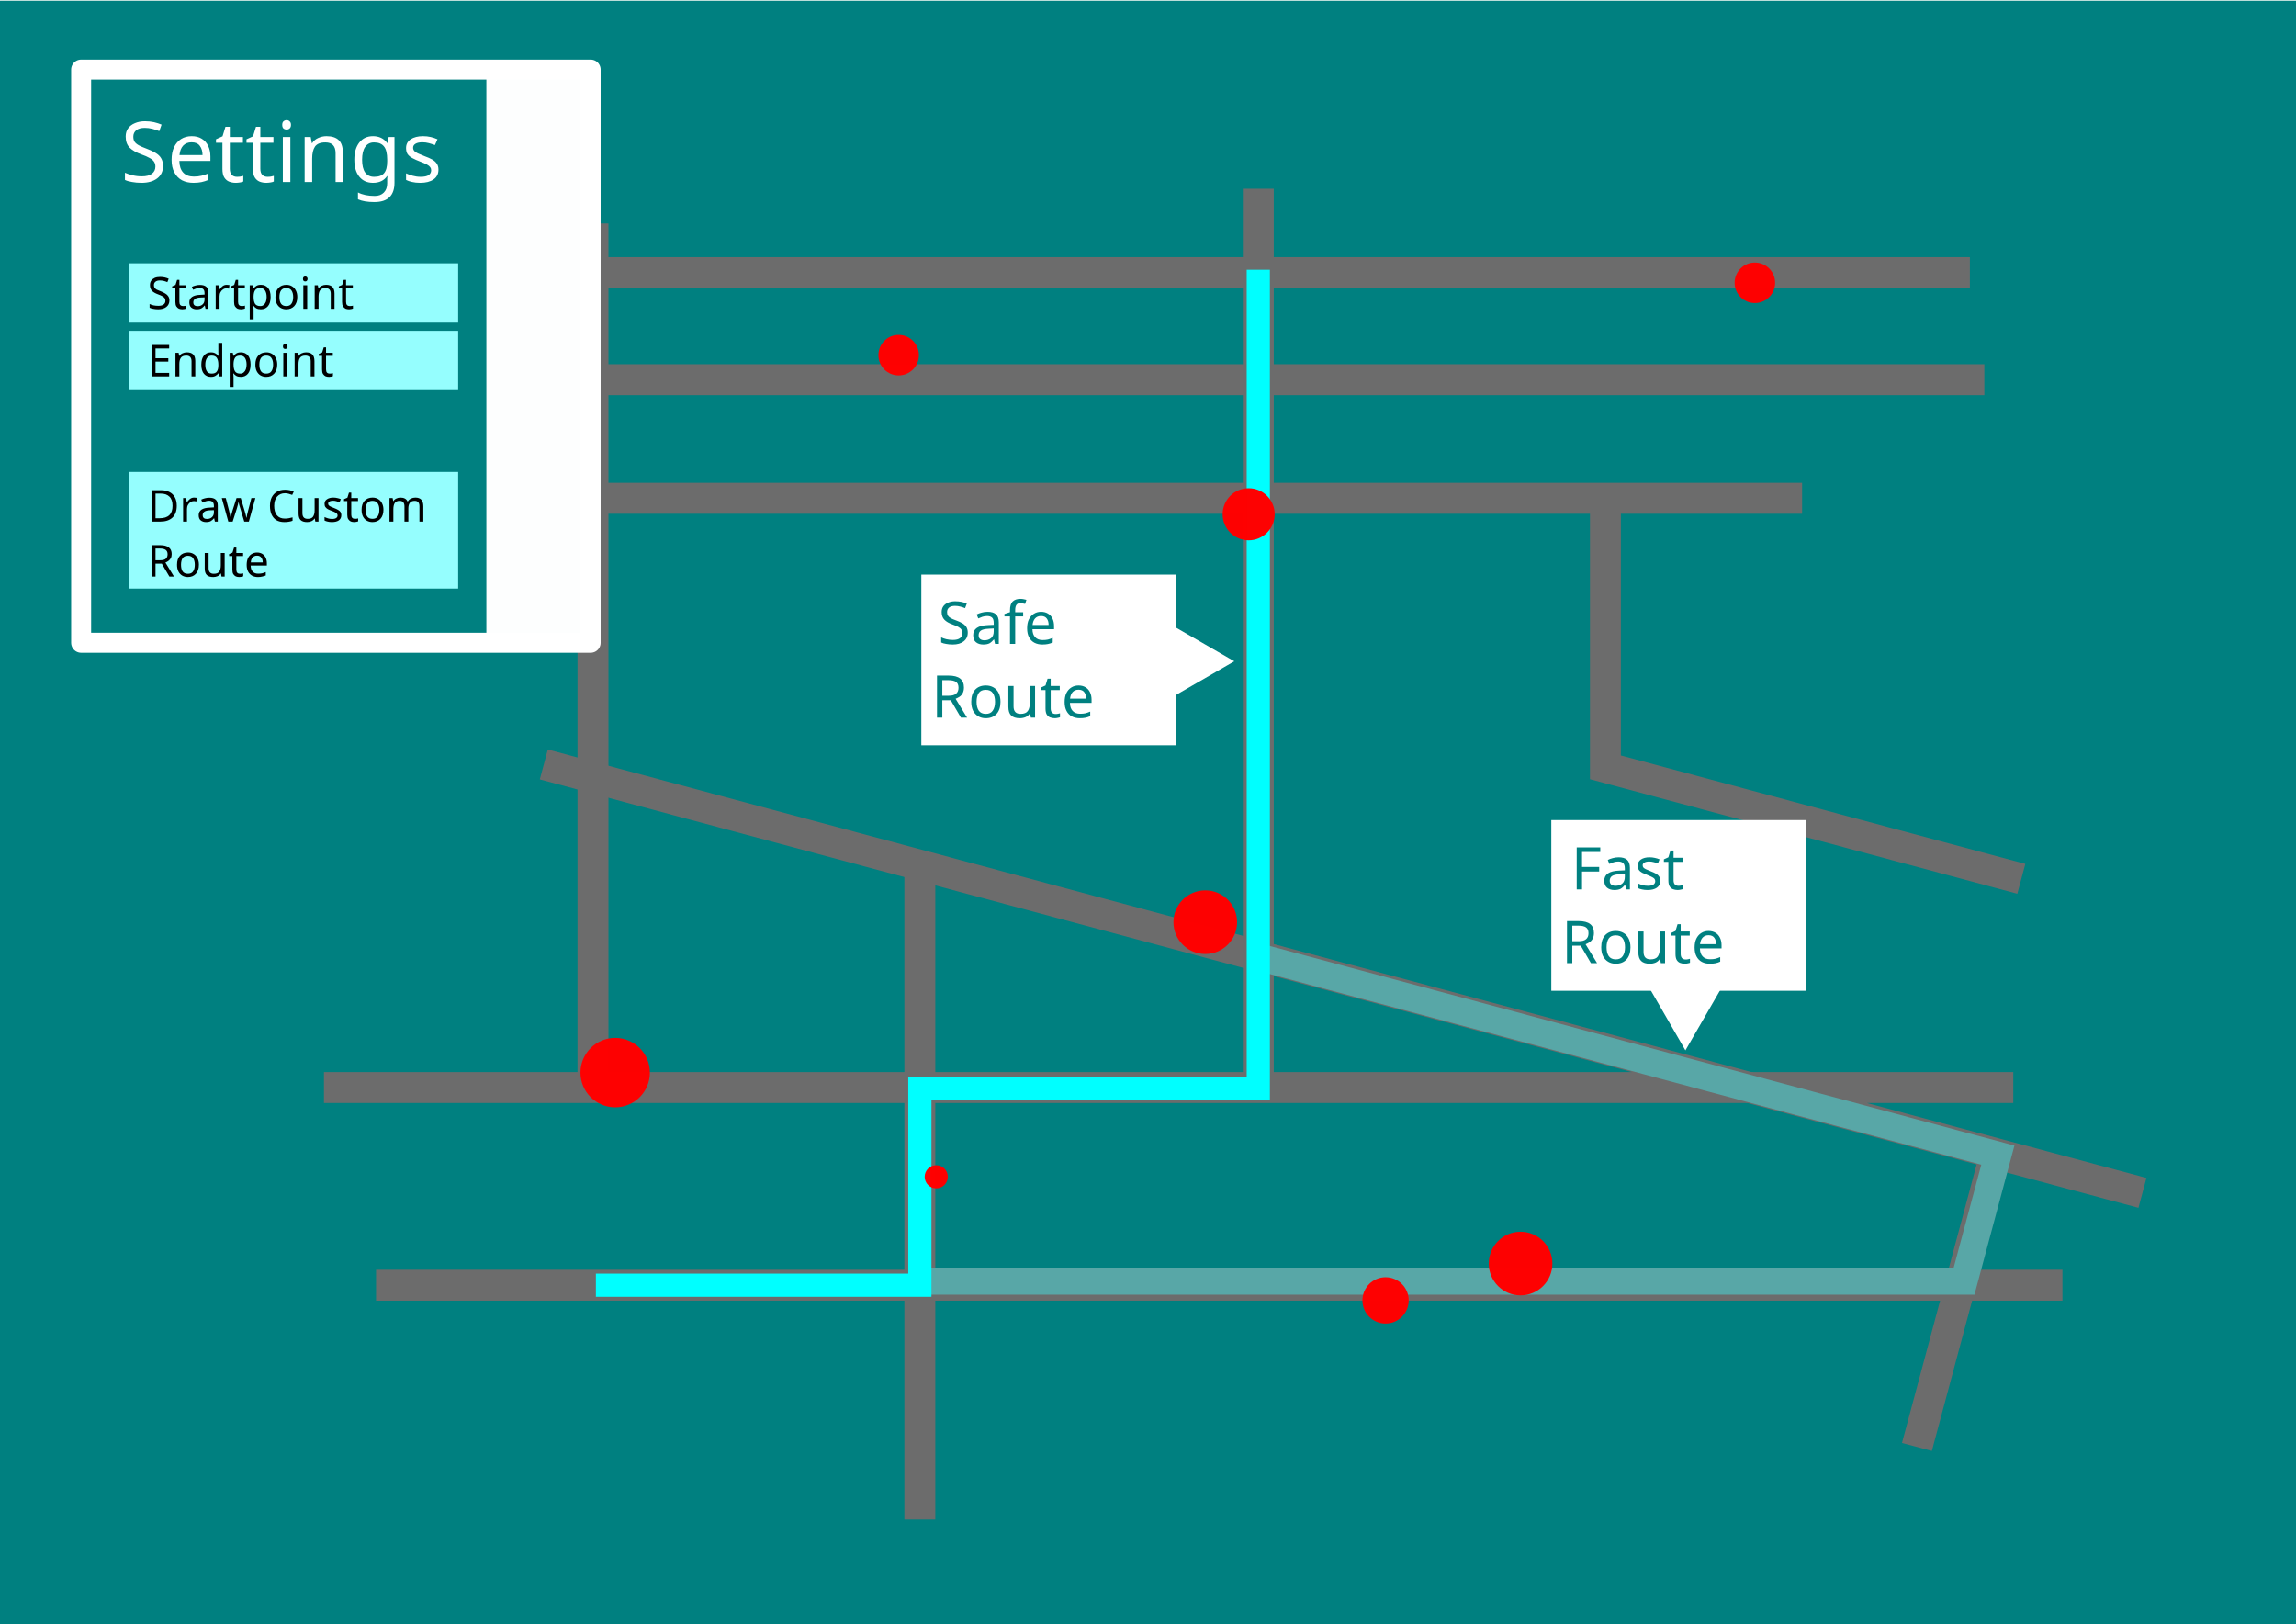
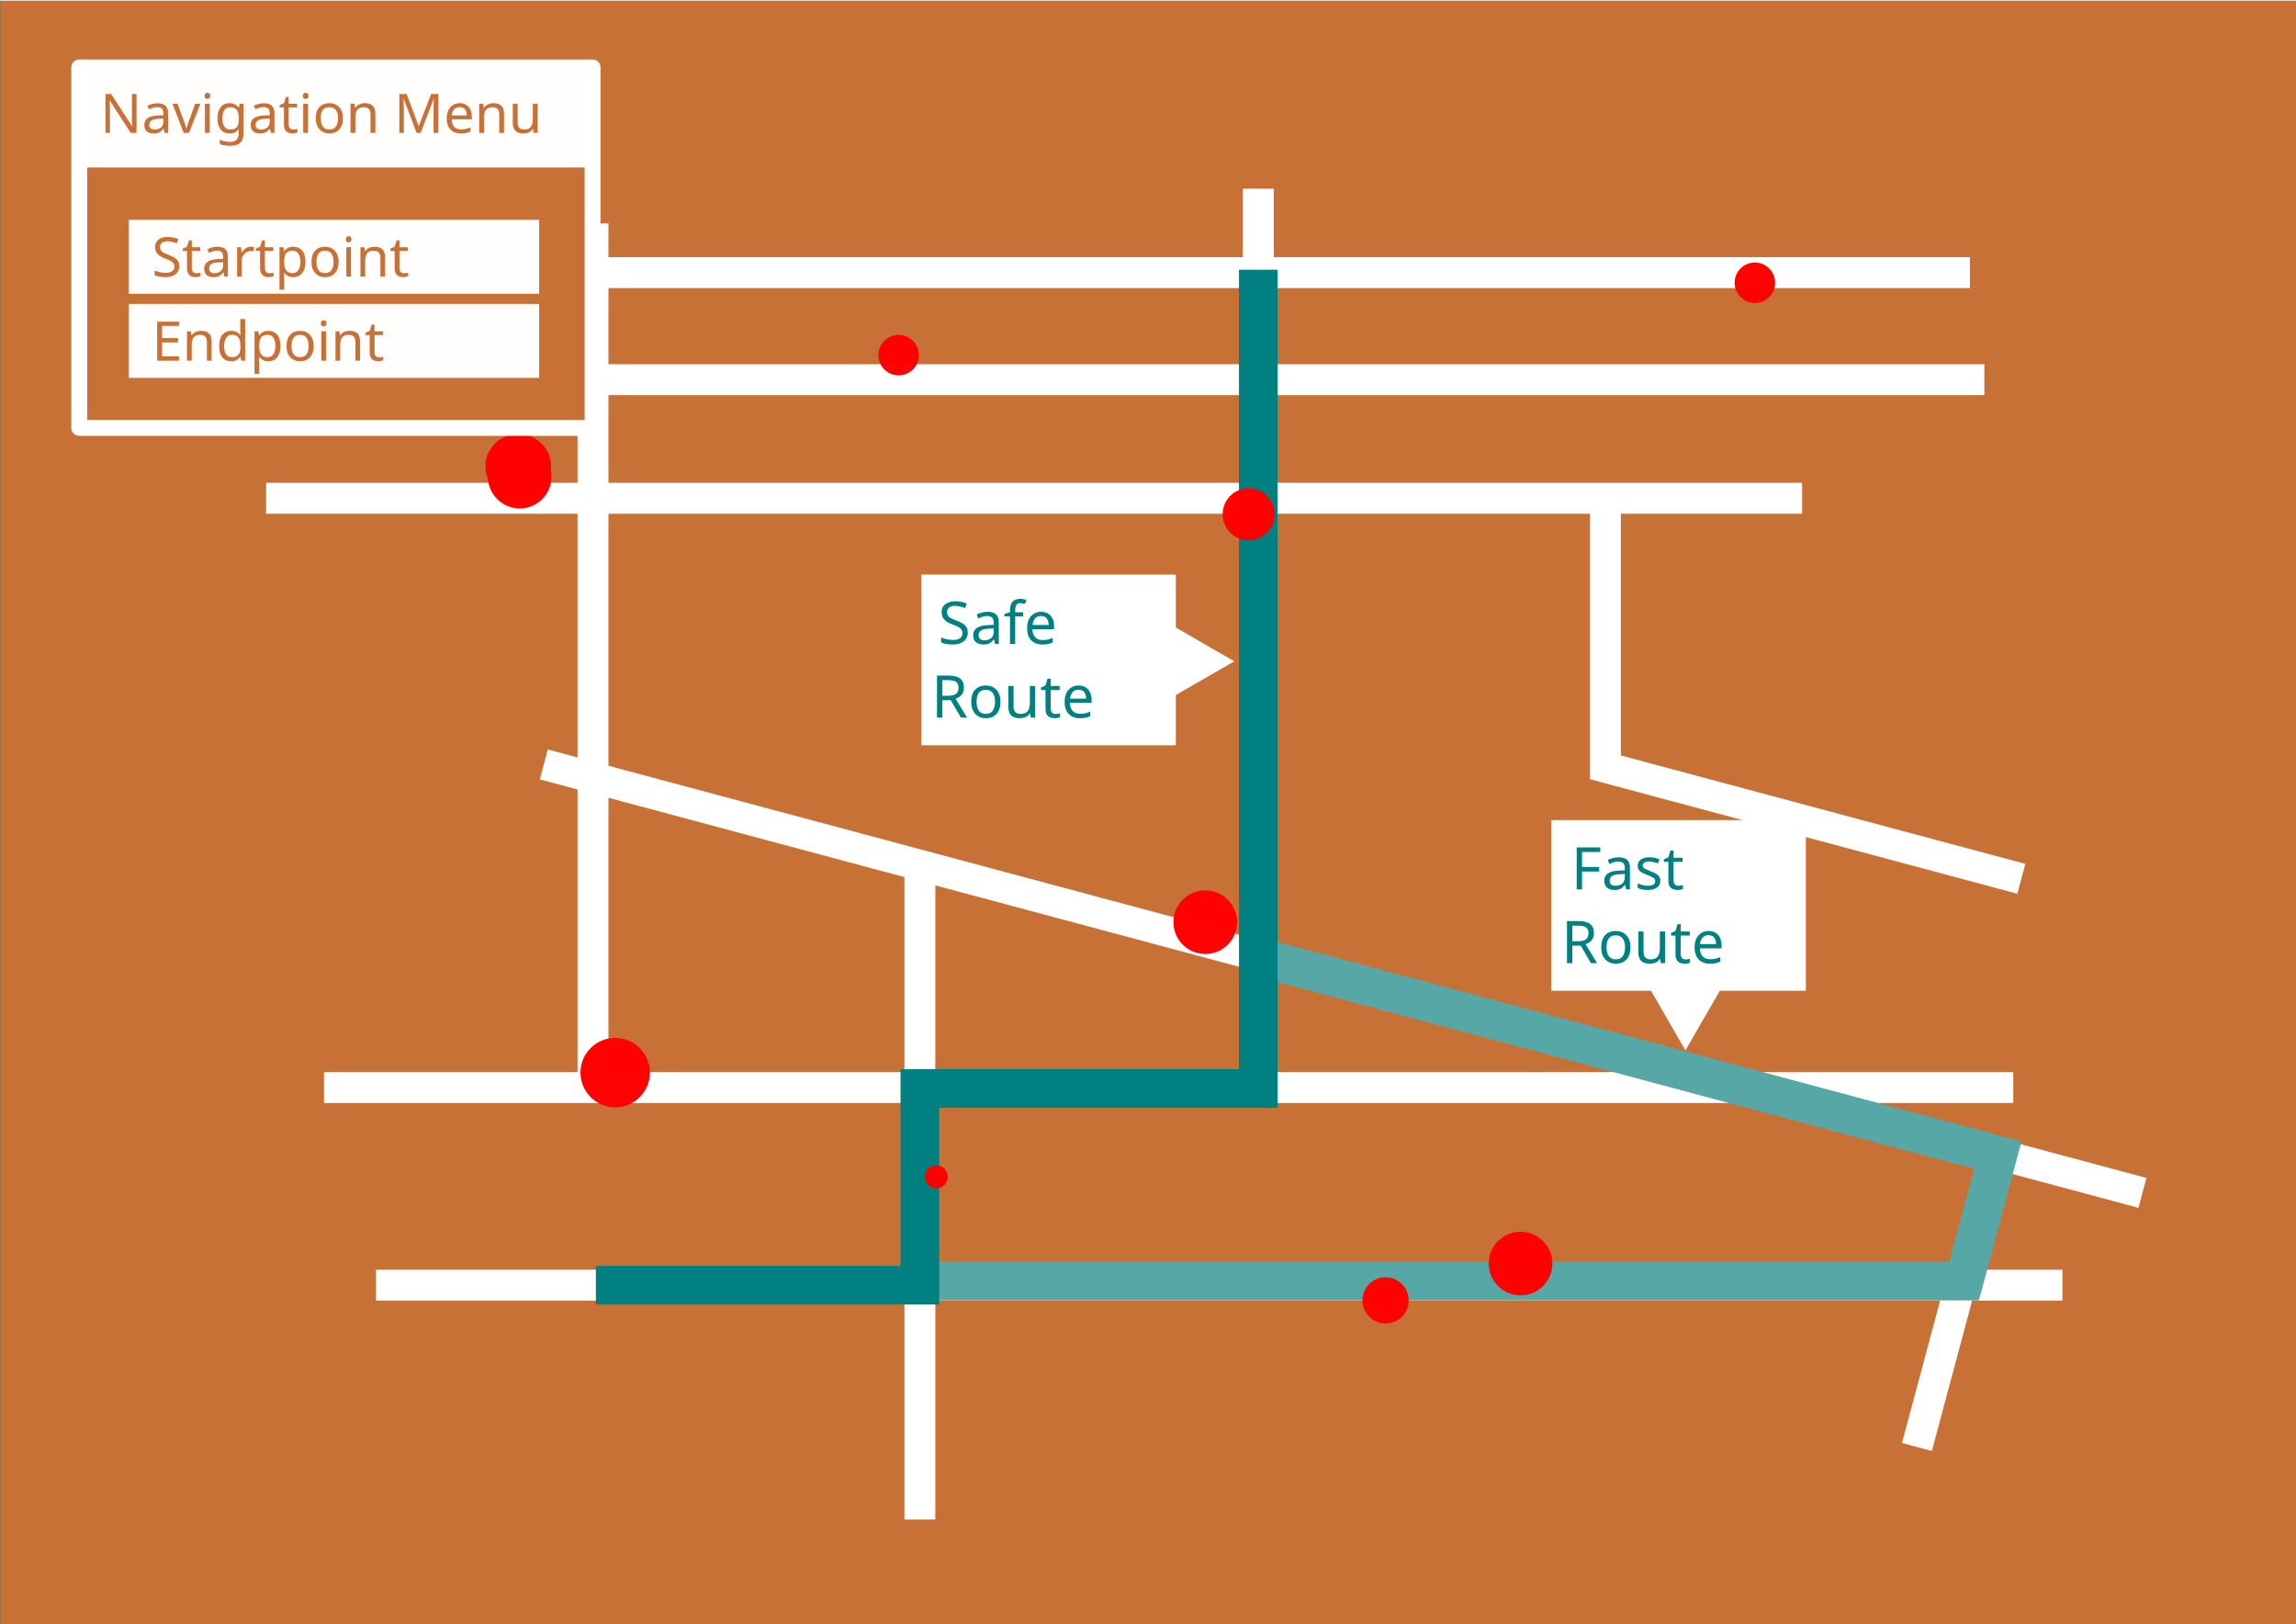
<svg xmlns="http://www.w3.org/2000/svg" width="297mm" height="210mm" viewBox="0 0 297 210" version="1.1" id="svg8">
  <defs id="defs2">
    <marker style="overflow:visible" id="Arrow1Lstart" refX="0.0" refY="0.0" orient="auto">
      <path transform="scale(0.8) translate(12.5,0)" style="fill-rule:evenodd;stroke:#000000;stroke-width:1.0pt" d="M 0.0,0.0 L 5.0,-5.0 L -12.5,0.0 L 5.0,5.0 L 0.0,0.0 z " id="path961" />
    </marker>
    <marker orient="auto" refY="0.0" refX="0.0" id="Arrow1Lstart-7" style="overflow:visible">
      <path id="path961-5" d="M 0.0,0.0 L 5.0,-5.0 L -12.5,0.0 L 5.0,5.0 L 0.0,0.0 z " style="fill-rule:evenodd;stroke:#000000;stroke-width:1.0pt" transform="scale(0.8) translate(12.5,0)" />
    </marker>
    <marker style="overflow:visible" id="Arrow1Lstart-4" refX="0.0" refY="0.0" orient="auto">
      <path transform="scale(0.8) translate(12.5,0)" style="fill-rule:evenodd;stroke:#000000;stroke-width:1.0pt" d="M 0.0,0.0 L 5.0,-5.0 L -12.5,0.0 L 5.0,5.0 L 0.0,0.0 z " id="path961-3" />
    </marker>
  </defs>
  <g id="layer1" transform="translate(0,-87)" style="display:inline">
    <rect style="fill:#008080;fill-opacity:1;stroke:none;stroke-width:0.499;stroke-miterlimit:4;stroke-dasharray:none;stroke-dashoffset:0;stroke-opacity:1" id="rect817" width="299.49" height="212.996" x="0.024" y="87.034" />
    <text xml:space="preserve" style="font-style:normal;font-weight:normal;font-size:22.051px;line-height:1.25;font-family:sans-serif;letter-spacing:0px;word-spacing:0px;fill:none;fill-opacity:1;stroke:#6c6c6c;stroke-width:4;stroke-miterlimit:4;stroke-dasharray:none;stroke-opacity:1" x="52.841" y="205.747" id="text821">
      <tspan id="tspan819" x="52.841" y="205.747" style="fill:none;stroke-width:4;stroke-miterlimit:4;stroke-dasharray:none;stroke:#6c6c6c;stroke-opacity:1;fill-opacity:1">Data</tspan>
    </text>
    <text id="text825" y="205.656" x="206.039" style="font-style:normal;font-weight:normal;font-size:22.051px;line-height:1.25;font-family:sans-serif;letter-spacing:0px;word-spacing:0px;fill:none;fill-opacity:1;stroke:#6c6c6c;stroke-width:4;stroke-miterlimit:4;stroke-dasharray:none;stroke-opacity:1" xml:space="preserve">
      <tspan style="fill:none;stroke-width:4;stroke-miterlimit:4;stroke-dasharray:none;stroke:#6c6c6c;stroke-opacity:1;fill-opacity:1" y="205.656" x="206.039" id="tspan823">Nav</tspan>
    </text>
  </g>
  <g id="layer2">
    <g id="layer1-3" transform="translate(0,-87)" style="display:inline">
      <rect style="fill:#008080;fill-opacity:1;stroke:none;stroke-width:0.499;stroke-miterlimit:4;stroke-dasharray:none;stroke-dashoffset:0;stroke-opacity:1" id="rect817-5" width="299.49" height="212.996" x="0.024" y="87.034" />
      <text xml:space="preserve" style="font-style:normal;font-weight:normal;font-size:22.051px;line-height:1.25;font-family:sans-serif;letter-spacing:0px;word-spacing:0px;fill:none;fill-opacity:1;stroke:#6c6c6c;stroke-width:4;stroke-miterlimit:4;stroke-dasharray:none;stroke-opacity:1" x="52.841" y="205.747" id="text821-6">
        <tspan id="tspan819-2" x="52.841" y="205.747" style="fill:none;fill-opacity:1;stroke:#6c6c6c;stroke-width:4;stroke-miterlimit:4;stroke-dasharray:none;stroke-opacity:1">Data</tspan>
      </text>
      <text id="text825-9" y="205.656" x="206.039" style="font-style:normal;font-weight:normal;font-size:22.051px;line-height:1.25;font-family:sans-serif;letter-spacing:0px;word-spacing:0px;fill:none;fill-opacity:1;stroke:#6c6c6c;stroke-width:4;stroke-miterlimit:4;stroke-dasharray:none;stroke-opacity:1" xml:space="preserve">
        <tspan style="fill:none;fill-opacity:1;stroke:#6c6c6c;stroke-width:4;stroke-miterlimit:4;stroke-dasharray:none;stroke-opacity:1" y="205.656" x="206.039" id="tspan823-1">Nav</tspan>
      </text>
    </g>
    <rect y="0.034" x="0.024" height="212.996" width="299.49" id="rect868-7" style="fill:#008080;fill-opacity:1;stroke:none;stroke-width:0.5;stroke-miterlimit:4;stroke-dasharray:none;stroke-dashoffset:0;stroke-opacity:1" />
    <path id="path872-0" d="m 33.676,35.259 h 221.139" style="fill:none;fill-opacity:1;stroke:#6c6c6c;stroke-width:4;stroke-linecap:butt;stroke-linejoin:miter;stroke-miterlimit:4;stroke-dasharray:none;stroke-opacity:1" />
    <path id="path874-9" d="M 34.424,49.104 H 256.686" style="fill:none;fill-opacity:1;stroke:#6c6c6c;stroke-width:4;stroke-linecap:butt;stroke-linejoin:miter;stroke-miterlimit:4;stroke-dasharray:none;stroke-opacity:1" />
    <path id="path876-3" d="M 34.424,64.445 H 233.112" style="fill:none;fill-opacity:1;stroke:#6c6c6c;stroke-width:4;stroke-linecap:butt;stroke-linejoin:miter;stroke-miterlimit:4;stroke-dasharray:none;stroke-opacity:1" />
    <path id="path878-6" d="M 76.706,28.898 V 141.9" style="fill:none;fill-opacity:1;stroke:#6c6c6c;stroke-width:4;stroke-linecap:butt;stroke-linejoin:miter;stroke-miterlimit:4;stroke-dasharray:none;stroke-opacity:1" />
    <path id="path880-0" d="M 162.767,24.408 V 140.029" style="fill:none;fill-opacity:1;stroke:#6c6c6c;stroke-width:4;stroke-linecap:butt;stroke-linejoin:miter;stroke-miterlimit:4;stroke-dasharray:none;stroke-opacity:1" />
    <path id="path882-6" d="M 70.345,98.869 226.304,140.658 H 41.908" style="fill:none;fill-opacity:1;stroke:#6c6c6c;stroke-width:4;stroke-linecap:butt;stroke-linejoin:miter;stroke-miterlimit:4;stroke-dasharray:none;stroke-opacity:1" />
    <path id="path884-2" d="m 118.988,111.966 v 84.564" style="fill:none;fill-opacity:1;stroke:#6c6c6c;stroke-width:4;stroke-linecap:butt;stroke-linejoin:miter;stroke-miterlimit:4;stroke-dasharray:none;stroke-opacity:1" />
    <path id="path886-6" d="m 260.427,140.658 h -34.124 l 50.833,13.621" style="fill:none;fill-opacity:1;stroke:#6c6c6c;stroke-width:4;stroke-linecap:butt;stroke-linejoin:miter;stroke-miterlimit:4;stroke-dasharray:none;stroke-opacity:1" />
    <path id="path888-1" d="m 258.182,149.009 -10.218,38.135" style="fill:none;fill-opacity:1;stroke:#6c6c6c;stroke-width:4;stroke-linecap:butt;stroke-linejoin:miter;stroke-miterlimit:4;stroke-dasharray:none;stroke-opacity:1" />
    <path id="path890-8" d="M 266.788,166.221 H 48.643" style="fill:none;fill-opacity:1;stroke:#6c6c6c;stroke-width:4;stroke-linecap:butt;stroke-linejoin:miter;stroke-miterlimit:4;stroke-dasharray:none;stroke-opacity:1" />
    <path id="path892-7" d="M 207.668,64.445 V 99.244 L 261.47,113.66" style="fill:none;fill-opacity:1;stroke:#6c6c6c;stroke-width:4;stroke-linecap:butt;stroke-linejoin:miter;stroke-miterlimit:4;stroke-dasharray:none;stroke-opacity:1" />
    <circle r="2.993" cy="168.183" cx="179.231" id="path894-9" style="fill:#ff0000;fill-opacity:0.99;stroke:none;stroke-width:4;stroke-linejoin:round;stroke-miterlimit:4;stroke-dasharray:none;stroke-dashoffset:0;stroke-opacity:1" />
    <circle style="fill:#ff0000;fill-opacity:0.99;stroke:none;stroke-width:5.5;stroke-linejoin:round;stroke-miterlimit:4;stroke-dasharray:none;stroke-dashoffset:0;stroke-opacity:1" id="circle898-2" cx="196.693" cy="163.42" r="4.116" />
    <circle r="4.116" cy="119.268" cx="155.908" id="circle900-0" style="fill:#ff0000;fill-opacity:0.99;stroke:none;stroke-width:5.5;stroke-linejoin:round;stroke-miterlimit:4;stroke-dasharray:none;stroke-dashoffset:0;stroke-opacity:1" />
    <circle style="fill:#ff0000;fill-opacity:0.99;stroke:none;stroke-width:2;stroke-linejoin:round;stroke-miterlimit:4;stroke-dasharray:none;stroke-dashoffset:0;stroke-opacity:1" id="circle902-2" cx="121.109" cy="152.195" r="1.497" />
    <circle style="fill:#ff0000;fill-opacity:0.99;stroke:none;stroke-width:4.5;stroke-linejoin:round;stroke-miterlimit:4;stroke-dasharray:none;stroke-dashoffset:0;stroke-opacity:1" id="circle904-3" cx="161.521" cy="66.509" r="3.368" />
    <circle style="fill:#ff0000;fill-opacity:0.99;stroke:none;stroke-width:5.5;stroke-linejoin:round;stroke-miterlimit:4;stroke-dasharray:none;stroke-dashoffset:0;stroke-opacity:1" id="circle906-7" cx="67.228" cy="61.644" r="4.116" />
    <circle r="2.619" cy="45.929" cx="116.245" id="circle908-5" style="fill:#ff0000;fill-opacity:0.99;stroke:none;stroke-width:3.5;stroke-linejoin:round;stroke-miterlimit:4;stroke-dasharray:none;stroke-dashoffset:0;stroke-opacity:1" />
    <circle style="fill:#ff0000;fill-opacity:0.99;stroke:none;stroke-width:3.5;stroke-linejoin:round;stroke-miterlimit:4;stroke-dasharray:none;stroke-dashoffset:0;stroke-opacity:1" id="circle910-9" cx="227.002" cy="36.574" r="2.619" />
    <circle r="4.49" cy="138.725" cx="79.576" id="circle912-2" style="fill:#ff0000;fill-opacity:0.99;stroke:none;stroke-width:6;stroke-linejoin:round;stroke-miterlimit:4;stroke-dasharray:none;stroke-dashoffset:0;stroke-opacity:1" />
    <rect y="12.263" x="13.234" height="187.667" width="62.318" id="rect870-2" style="fill:#008080;fill-opacity:1;stroke:#ffffff;stroke-width:4;stroke-linejoin:round;stroke-miterlimit:4;stroke-dasharray:none;stroke-dashoffset:0;stroke-opacity:1" />
    <rect y="12.06" x="63.236" height="187.869" width="12.316" id="rect933" style="fill:#ffffff;fill-opacity:0.99;stroke:none;stroke-width:4;stroke-linejoin:round;stroke-miterlimit:4;stroke-dasharray:none;stroke-dashoffset:0;stroke-opacity:1" />
    <text id="text937" y="25.712" x="17.431" style="font-style:normal;font-weight:normal;font-size:10.583px;line-height:1.25;font-family:sans-serif;letter-spacing:0px;word-spacing:0px;fill:#ffffff;fill-opacity:1;stroke:none;stroke-width:0.265" xml:space="preserve">
      <tspan style="fill:#ffffff;stroke-width:0.265" y="25.712" x="17.431" id="tspan935">Settings</tspan>
    </text>
-     <rect style="fill:#008080;fill-opacity:1;stroke:none;stroke-width:0.5;stroke-miterlimit:4;stroke-dasharray:none;stroke-dashoffset:0;stroke-opacity:1" id="rect868" width="299.49" height="212.996" x="0.024" y="0.034" />
-     <path style="fill:none;stroke:#6c6c6c;stroke-width:4;stroke-linecap:butt;stroke-linejoin:miter;stroke-opacity:1;stroke-miterlimit:4;stroke-dasharray:none;fill-opacity:1" d="m 33.676,35.259 h 221.139" id="path872" />
-     <path style="fill:none;stroke:#6c6c6c;stroke-width:4;stroke-linecap:butt;stroke-linejoin:miter;stroke-opacity:1;stroke-miterlimit:4;stroke-dasharray:none;fill-opacity:1" d="M 34.424,49.104 H 256.686" id="path874" />
-     <path style="fill:none;stroke:#6c6c6c;stroke-width:4;stroke-linecap:butt;stroke-linejoin:miter;stroke-opacity:1;stroke-miterlimit:4;stroke-dasharray:none;fill-opacity:1" d="M 34.424,64.445 H 233.112" id="path876" />
-     <path style="fill:none;stroke:#6c6c6c;stroke-width:4;stroke-linecap:butt;stroke-linejoin:miter;stroke-opacity:1;stroke-miterlimit:4;stroke-dasharray:none;fill-opacity:1" d="M 76.706,28.898 V 141.9" id="path878" />
-     <path style="fill:none;stroke:#6c6c6c;stroke-width:4;stroke-linecap:butt;stroke-linejoin:miter;stroke-opacity:1;stroke-miterlimit:4;stroke-dasharray:none;fill-opacity:1" d="M 162.767,24.408 V 140.029" id="path880" />
-     <path style="fill:none;stroke:#6c6c6c;stroke-width:4;stroke-linecap:butt;stroke-linejoin:miter;stroke-opacity:1;stroke-miterlimit:4;stroke-dasharray:none;fill-opacity:1" d="m 70.345,98.869 155.958,41.789 -184.396,0" id="path882" />
-     <path style="fill:none;stroke:#6c6c6c;stroke-width:4;stroke-linecap:butt;stroke-linejoin:miter;stroke-opacity:1;stroke-miterlimit:4;stroke-dasharray:none;fill-opacity:1" d="m 118.988,111.966 v 84.564" id="path884" />
-     <path style="fill:none;stroke:#6c6c6c;stroke-width:4;stroke-linecap:butt;stroke-linejoin:miter;stroke-opacity:1;stroke-miterlimit:4;stroke-dasharray:none;fill-opacity:1" d="m 260.427,140.658 h -34.124 l 50.833,13.621" id="path886" />
-     <path style="fill:none;stroke:#6c6c6c;stroke-width:4;stroke-linecap:butt;stroke-linejoin:miter;stroke-opacity:1;stroke-miterlimit:4;stroke-dasharray:none;fill-opacity:1" d="m 258.182,149.009 -10.218,38.135" id="path888" />
-     <path style="fill:none;stroke:#6c6c6c;stroke-width:4;stroke-linecap:butt;stroke-linejoin:miter;stroke-opacity:1;stroke-miterlimit:4;stroke-dasharray:none;fill-opacity:1" d="M 266.788,166.221 H 48.643" id="path890" />
-     <path style="fill:none;stroke:#6c6c6c;stroke-width:4;stroke-linecap:butt;stroke-linejoin:miter;stroke-opacity:1;stroke-miterlimit:4;stroke-dasharray:none;fill-opacity:1" d="M 207.668,64.445 V 99.244 L 261.47,113.66" id="path892" />
-     <path style="fill:none;stroke:#58a7a7;stroke-width:3.5;stroke-linecap:butt;stroke-linejoin:miter;stroke-miterlimit:4;stroke-dasharray:none;stroke-opacity:1" d="m 118.988,165.692 h 135.078 l 4.367,-16.296 -95.592,-25.614" id="path922" />
-     <path style="fill:none;stroke:#00ffff;stroke-width:3;stroke-linecap:butt;stroke-linejoin:miter;stroke-opacity:1;stroke-miterlimit:4;stroke-dasharray:none" d="M 162.767,34.885 V 140.777 h -43.779 v 25.444 H 77.081" id="path920" />
+     <rect style="fill:#c87137;fill-opacity:1;stroke:none;stroke-width:0.5;stroke-miterlimit:4;stroke-dasharray:none;stroke-dashoffset:0;stroke-opacity:1" id="rect868" width="299.49" height="212.996" x="0.024" y="0.034" />
+     <path style="fill:none;stroke:#ffffff;stroke-width:4;stroke-linecap:butt;stroke-linejoin:miter;stroke-opacity:1;stroke-miterlimit:4;stroke-dasharray:none;fill-opacity:1" d="m 33.676,35.259 h 221.139" id="path872" />
+     <path style="fill:none;stroke:#ffffff;stroke-width:4;stroke-linecap:butt;stroke-linejoin:miter;stroke-opacity:1;stroke-miterlimit:4;stroke-dasharray:none;fill-opacity:1" d="M 34.424,49.104 H 256.686" id="path874" />
+     <path style="fill:none;stroke:#ffffff;stroke-width:4;stroke-linecap:butt;stroke-linejoin:miter;stroke-opacity:1;stroke-miterlimit:4;stroke-dasharray:none;fill-opacity:1" d="M 34.424,64.445 H 233.112" id="path876" />
+     <path style="fill:none;stroke:#ffffff;stroke-width:4;stroke-linecap:butt;stroke-linejoin:miter;stroke-opacity:1;stroke-miterlimit:4;stroke-dasharray:none;fill-opacity:1" d="M 76.706,28.898 V 141.9" id="path878" />
+     <path style="fill:none;stroke:#ffffff;stroke-width:4;stroke-linecap:butt;stroke-linejoin:miter;stroke-opacity:1;stroke-miterlimit:4;stroke-dasharray:none;fill-opacity:1" d="M 162.767,24.408 V 140.029" id="path880" />
+     <path style="fill:none;stroke:#ffffff;stroke-width:4;stroke-linecap:butt;stroke-linejoin:miter;stroke-opacity:1;stroke-miterlimit:4;stroke-dasharray:none;fill-opacity:1" d="m 70.345,98.869 155.958,41.789 -184.396,0" id="path882" />
+     <path style="fill:none;stroke:#ffffff;stroke-width:4;stroke-linecap:butt;stroke-linejoin:miter;stroke-opacity:1;stroke-miterlimit:4;stroke-dasharray:none;fill-opacity:1" d="m 118.988,111.966 v 84.564" id="path884" />
+     <path style="fill:none;stroke:#ffffff;stroke-width:4;stroke-linecap:butt;stroke-linejoin:miter;stroke-opacity:1;stroke-miterlimit:4;stroke-dasharray:none;fill-opacity:1" d="m 260.427,140.658 h -34.124 l 50.833,13.621" id="path886" />
+     <path style="fill:none;stroke:#ffffff;stroke-width:4;stroke-linecap:butt;stroke-linejoin:miter;stroke-opacity:1;stroke-miterlimit:4;stroke-dasharray:none;fill-opacity:1" d="m 258.182,149.009 -10.218,38.135" id="path888" />
+     <path style="fill:none;stroke:#ffffff;stroke-width:4;stroke-linecap:butt;stroke-linejoin:miter;stroke-opacity:1;stroke-miterlimit:4;stroke-dasharray:none;fill-opacity:1" d="M 266.788,166.221 H 48.643" id="path890" />
+     <path style="fill:none;stroke:#ffffff;stroke-width:4;stroke-linecap:butt;stroke-linejoin:miter;stroke-opacity:1;stroke-miterlimit:4;stroke-dasharray:none;fill-opacity:1" d="M 207.668,64.445 V 99.244 L 261.47,113.66" id="path892" />
+     <path style="fill:none;stroke:#58a7a7;stroke-width:5;stroke-linecap:butt;stroke-linejoin:miter;stroke-miterlimit:4;stroke-dasharray:none;stroke-opacity:1" d="m 118.988,165.692 h 135.078 l 4.367,-16.296 -95.592,-25.614" id="path922" />
+     <path style="fill:none;stroke:#008080;stroke-width:5;stroke-linecap:butt;stroke-linejoin:miter;stroke-opacity:1;stroke-miterlimit:4;stroke-dasharray:none" d="M 162.767,34.885 V 140.777 h -43.779 v 25.444 H 77.081" id="path920" />
    <circle r="2.993" cy="168.183" cx="179.231" id="path894" style="fill:#ff0000;fill-opacity:0.99;stroke:none;stroke-width:4;stroke-linejoin:round;stroke-miterlimit:4;stroke-dasharray:none;stroke-dashoffset:0;stroke-opacity:1" />
    <circle style="fill:#ff0000;fill-opacity:0.99;stroke:none;stroke-width:5.5;stroke-linejoin:round;stroke-miterlimit:4;stroke-dasharray:none;stroke-dashoffset:0;stroke-opacity:1" id="circle898" cx="196.693" cy="163.421" r="4.116" />
    <circle r="4.116" cy="119.268" cx="155.908" id="circle900" style="fill:#ff0000;fill-opacity:0.99;stroke:none;stroke-width:5.5;stroke-linejoin:round;stroke-miterlimit:4;stroke-dasharray:none;stroke-dashoffset:0;stroke-opacity:1" />
    <circle style="fill:#ff0000;fill-opacity:0.99;stroke:none;stroke-width:2;stroke-linejoin:round;stroke-miterlimit:4;stroke-dasharray:none;stroke-dashoffset:0;stroke-opacity:1" id="circle902" cx="121.109" cy="152.196" r="1.497" />
    <circle style="fill:#ff0000;fill-opacity:0.99;stroke:none;stroke-width:4.5;stroke-linejoin:round;stroke-miterlimit:4;stroke-dasharray:none;stroke-dashoffset:0;stroke-opacity:1" id="circle904" cx="161.521" cy="66.509" r="3.368" />
    <circle style="fill:#ff0000;fill-opacity:0.99;stroke:none;stroke-width:5.5;stroke-linejoin:round;stroke-miterlimit:4;stroke-dasharray:none;stroke-dashoffset:0;stroke-opacity:1" id="circle906" cx="67.228" cy="61.644" r="4.116" />
    <circle r="2.619" cy="45.929" cx="116.245" id="circle908" style="fill:#ff0000;fill-opacity:0.99;stroke:none;stroke-width:3.5;stroke-linejoin:round;stroke-miterlimit:4;stroke-dasharray:none;stroke-dashoffset:0;stroke-opacity:1" />
    <circle style="fill:#ff0000;fill-opacity:0.99;stroke:none;stroke-width:3.5;stroke-linejoin:round;stroke-miterlimit:4;stroke-dasharray:none;stroke-dashoffset:0;stroke-opacity:1" id="circle910" cx="227.002" cy="36.574" r="2.619" />
    <circle r="4.49" cy="138.725" cx="79.576" id="circle912" style="fill:#ff0000;fill-opacity:0.99;stroke:none;stroke-width:6;stroke-linejoin:round;stroke-miterlimit:4;stroke-dasharray:none;stroke-dashoffset:0;stroke-opacity:1" />
    <ellipse style="fill:#ff0000;fill-opacity:0.99;stroke:none;stroke-width:5.657;stroke-linejoin:round;stroke-miterlimit:4;stroke-dasharray:none;stroke-dashoffset:0;stroke-opacity:1" id="circle906-2" cx="67.039" cy="60.335" rx="4.252" ry="4.215" />
-     <rect y="8.996" x="10.497" height="74.137" width="65.906" id="rect870-6" style="fill:#008080;fill-opacity:1;stroke:#ffffff;stroke-width:2.585;stroke-linejoin:round;stroke-miterlimit:4;stroke-dasharray:none;stroke-dashoffset:0;stroke-opacity:1" />
-     <rect y="9.553" x="62.915" height="73.873" width="12.723" id="rect933-1" style="fill:#ffffff;fill-opacity:0.99;stroke:none;stroke-width:2.549;stroke-linejoin:round;stroke-miterlimit:4;stroke-dasharray:none;stroke-dashoffset:0;stroke-opacity:1" />
-     <text id="text937-5" y="23.637" x="15.53" style="font-style:normal;font-weight:normal;font-size:10.886px;line-height:1.25;font-family:sans-serif;letter-spacing:0px;word-spacing:0px;fill:#ffffff;fill-opacity:1;stroke:none;stroke-width:0.272" xml:space="preserve" transform="scale(1.004334,0.9956847)">
-       <tspan style="fill:#ffffff;stroke-width:0.272" y="23.637" x="15.53" id="tspan935-9">Settings</tspan>
+     <rect y="8.719" x="10.249" height="46.626" width="66.401" id="rect870-6" style="fill:#c87137;fill-opacity:1;stroke:#ffffff;stroke-width:2.058;stroke-linejoin:round;stroke-miterlimit:4;stroke-dasharray:none;stroke-dashoffset:0;stroke-opacity:1" />
+     <rect y="10.78" x="-21.664" height="65.544" width="12.819" id="rect933-1" style="fill:#ffffff;fill-opacity:0.99;stroke:none;stroke-width:2.41;stroke-linejoin:round;stroke-miterlimit:4;stroke-dasharray:none;stroke-dashoffset:0;stroke-opacity:1" transform="rotate(-90)" />
+     <rect style="fill:#ffffff;fill-opacity:0.99;stroke:none;stroke-width:4.361;stroke-linecap:round;stroke-linejoin:round;stroke-miterlimit:4;stroke-dasharray:none;stroke-dashoffset:0;stroke-opacity:1" id="rect1824" width="53.075" height="9.56" x="16.669" y="28.43" ry="1.9826634e-14" />
+     <text xml:space="preserve" style="font-style:normal;font-weight:normal;font-size:7.084px;line-height:1.25;font-family:sans-serif;letter-spacing:0px;word-spacing:0px;fill:#c87137;fill-opacity:1;stroke:none;stroke-width:0.177;" x="19.641" y="35.769" id="text1828">
+       <tspan x="19.641" y="35.769" style="stroke-width:0.177;fill:#c87137;" id="tspan1830">Startpoint</tspan>
    </text>
-     <rect style="fill:#96ffff;fill-opacity:0.99;stroke:none;stroke-width:3.5;stroke-linecap:round;stroke-linejoin:round;stroke-miterlimit:4;stroke-dasharray:none;stroke-dashoffset:0;stroke-opacity:1" id="rect1824" width="42.598" height="7.673" x="16.669" y="34.052" ry="1.5912862e-14" />
-     <text xml:space="preserve" style="font-style:normal;font-weight:normal;font-size:5.686px;line-height:1.25;font-family:sans-serif;letter-spacing:0px;word-spacing:0px;fill:#000000;fill-opacity:1;stroke:none;stroke-width:0.142" x="19.054" y="39.942" id="text1828">
-       <tspan x="19.054" y="39.942" style="stroke-width:0.142" id="tspan1830">Startpoint</tspan>
+     <rect ry="1.9826634e-14" y="39.309" x="16.669" height="9.56" width="53.075" id="rect1834" style="fill:#ffffff;fill-opacity:0.99;stroke:none;stroke-width:4.361;stroke-linecap:round;stroke-linejoin:round;stroke-miterlimit:4;stroke-dasharray:none;stroke-dashoffset:0;stroke-opacity:1" />
+     <text id="text1838" y="46.648" x="19.641" style="font-style:normal;font-weight:normal;font-size:7.084px;line-height:1.25;font-family:sans-serif;letter-spacing:0px;word-spacing:0px;fill:#c87137;fill-opacity:1;stroke:none;stroke-width:0.177;" xml:space="preserve">
+       <tspan id="tspan1836" style="stroke-width:0.177;fill:#c87137;" y="46.648" x="19.641">Endpoint</tspan>
    </text>
-     <rect ry="1.5912862e-14" y="42.783" x="16.669" height="7.673" width="42.598" id="rect1834" style="fill:#96ffff;fill-opacity:0.99;stroke:none;stroke-width:3.5;stroke-linecap:round;stroke-linejoin:round;stroke-miterlimit:4;stroke-dasharray:none;stroke-dashoffset:0;stroke-opacity:1" />
-     <text id="text1838" y="48.674" x="19.054" style="font-style:normal;font-weight:normal;font-size:5.686px;line-height:1.25;font-family:sans-serif;letter-spacing:0px;word-spacing:0px;fill:#000000;fill-opacity:1;stroke:none;stroke-width:0.142" xml:space="preserve">
-       <tspan id="tspan1836" style="stroke-width:0.142" y="48.674" x="19.054">Endpoint</tspan>
+     <rect y="-11.285" x="0.053" height="11.315" width="299.49" id="rect2907" style="fill:#c87137;fill-opacity:1;stroke:#fffffa;stroke-width:0.115;stroke-miterlimit:4;stroke-dasharray:none;stroke-dashoffset:0;stroke-opacity:0.992" />
+     <text xml:space="preserve" style="font-style:normal;font-weight:normal;font-size:10.583px;line-height:1.25;font-family:sans-serif;letter-spacing:0px;word-spacing:0px;fill:#fffffd;fill-opacity:1;stroke:none;stroke-width:0.265" x="2.17" y="-1.231" id="text2911">
+       <tspan id="tspan2909" x="2.17" y="-1.231" style="fill:#fffffd;fill-opacity:1;stroke-width:0.265">File</tspan>
    </text>
-     <rect ry="3.1277007e-14" y="61.04" x="16.669" height="15.081" width="42.598" id="rect1842" style="fill:#96ffff;fill-opacity:0.99;stroke:none;stroke-width:4.907;stroke-linecap:round;stroke-linejoin:round;stroke-miterlimit:4;stroke-dasharray:none;stroke-dashoffset:0;stroke-opacity:1" />
-     <text id="text1846" y="67.459" x="19.054" style="font-style:normal;font-weight:normal;font-size:5.686px;line-height:1.25;font-family:sans-serif;letter-spacing:0px;word-spacing:0px;fill:#000000;fill-opacity:1;stroke:none;stroke-width:0.142" xml:space="preserve">
-       <tspan id="tspan1844" style="stroke-width:0.142" y="67.459" x="19.054">Draw Custom</tspan>
-       <tspan style="stroke-width:0.142" y="74.566" x="19.054" id="tspan1848">Route</tspan>
+     <text id="text2915" y="-1.231" x="23.336" style="font-style:normal;font-weight:normal;font-size:10.583px;line-height:1.25;font-family:sans-serif;letter-spacing:0px;word-spacing:0px;fill:#fffffd;fill-opacity:1;stroke:none;stroke-width:0.265" xml:space="preserve">
+       <tspan style="fill:#fffffd;fill-opacity:1;stroke-width:0.265" y="-1.231" x="23.336" id="tspan2913">Mode</tspan>
    </text>
-     <g transform="translate(0.02948584,-0.7361543)" id="g4849">
-       <rect style="fill:#008080;fill-opacity:1;stroke:#fffffa;stroke-width:0.115;stroke-miterlimit:4;stroke-dasharray:none;stroke-dashoffset:0;stroke-opacity:0.992" id="rect2907" width="299.49" height="11.315" x="0.024" y="-10.549" />
-       <text id="text2911" y="-0.495" x="2.14" style="font-style:normal;font-weight:normal;font-size:10.583px;line-height:1.25;font-family:sans-serif;letter-spacing:0px;word-spacing:0px;fill:#fffffd;fill-opacity:1;stroke:none;stroke-width:0.265" xml:space="preserve">
-         <tspan style="fill:#fffffd;fill-opacity:1;stroke-width:0.265" y="-0.495" x="2.14" id="tspan2909">File</tspan>
-       </text>
-       <text xml:space="preserve" style="font-style:normal;font-weight:normal;font-size:10.583px;line-height:1.25;font-family:sans-serif;letter-spacing:0px;word-spacing:0px;fill:#fffffd;fill-opacity:1;stroke:none;stroke-width:0.265" x="23.307" y="-0.495" id="text2915">
-         <tspan id="tspan2913" x="23.307" y="-0.495" style="fill:#fffffd;fill-opacity:1;stroke-width:0.265">Mode</tspan>
-       </text>
-     </g>
    <rect style="fill:#ffffff;fill-opacity:1;stroke:none;stroke-width:1.407;stroke-linecap:round;stroke-linejoin:round;stroke-miterlimit:4;stroke-dasharray:none;stroke-dashoffset:0;stroke-opacity:0.992" id="rect7405" width="32.928" height="22.076" x="119.178" y="74.313" />
    <text xml:space="preserve" style="font-style:normal;font-weight:normal;font-size:7.625px;line-height:1.25;font-family:sans-serif;letter-spacing:0px;word-spacing:0px;fill:#008080;fill-opacity:1;stroke:none;stroke-width:0.191" x="135.989" y="83.28" id="text7409">
      <tspan id="tspan7407" x="135.989" y="83.28" style="text-align:center;text-anchor:middle;fill:#008080;stroke-width:0.191">Safe</tspan>
      <tspan x="135.989" y="92.812" style="text-align:center;text-anchor:middle;fill:#008080;stroke-width:0.191" id="tspan7411">Route</tspan>
    </text>
    <path style="fill:#ffffff;fill-opacity:1;stroke:none;stroke-width:1;stroke-linecap:round;stroke-linejoin:round;stroke-miterlimit:4;stroke-dasharray:none;stroke-dashoffset:0;stroke-opacity:0.992" id="path7413" d="M 159.663,85.527 151.244,90.388 V 80.667 Z" />
    <rect y="106.063" x="200.67" height="22.076" width="32.928" id="rect7415" style="fill:#ffffff;fill-opacity:1;stroke:none;stroke-width:1.407;stroke-linecap:round;stroke-linejoin:round;stroke-miterlimit:4;stroke-dasharray:none;stroke-dashoffset:0;stroke-opacity:0.992" />
    <text id="text7421" y="115.03" x="217.481" style="font-style:normal;font-weight:normal;font-size:7.625px;line-height:1.25;font-family:sans-serif;letter-spacing:0px;word-spacing:0px;fill:#008080;fill-opacity:1;stroke:none;stroke-width:0.191" xml:space="preserve">
      <tspan style="text-align:center;text-anchor:middle;fill:#008080;stroke-width:0.191" y="115.03" x="217.481" id="tspan7417">Fast</tspan>
      <tspan id="tspan7419" style="text-align:center;text-anchor:middle;fill:#008080;stroke-width:0.191" y="124.562" x="217.481">Route</tspan>
    </text>
    <path d="m 241.154,117.277 -8.419,4.861 v -9.721 z" id="path7423" style="fill:#ffffff;fill-opacity:1;stroke:none;stroke-width:1;stroke-linecap:round;stroke-linejoin:round;stroke-miterlimit:4;stroke-dasharray:none;stroke-dashoffset:0;stroke-opacity:0.992" transform="rotate(90,220.3001,114.9943)" />
+     <text id="text937-5" y="17.259" x="12.895" style="font-style:normal;font-weight:normal;font-size:10.886px;line-height:1.25;font-family:sans-serif;letter-spacing:0px;word-spacing:0px;fill:#c87137;fill-opacity:1;stroke:none;stroke-width:0.272;" xml:space="preserve" transform="scale(1.004334,0.9956847)">
+       <tspan style="font-size:7.056px;line-height:0px;fill:#c87137;stroke-width:0.272;" y="17.259" x="12.895" id="tspan917">Navigation Menu</tspan>
+     </text>
  </g>
</svg>
